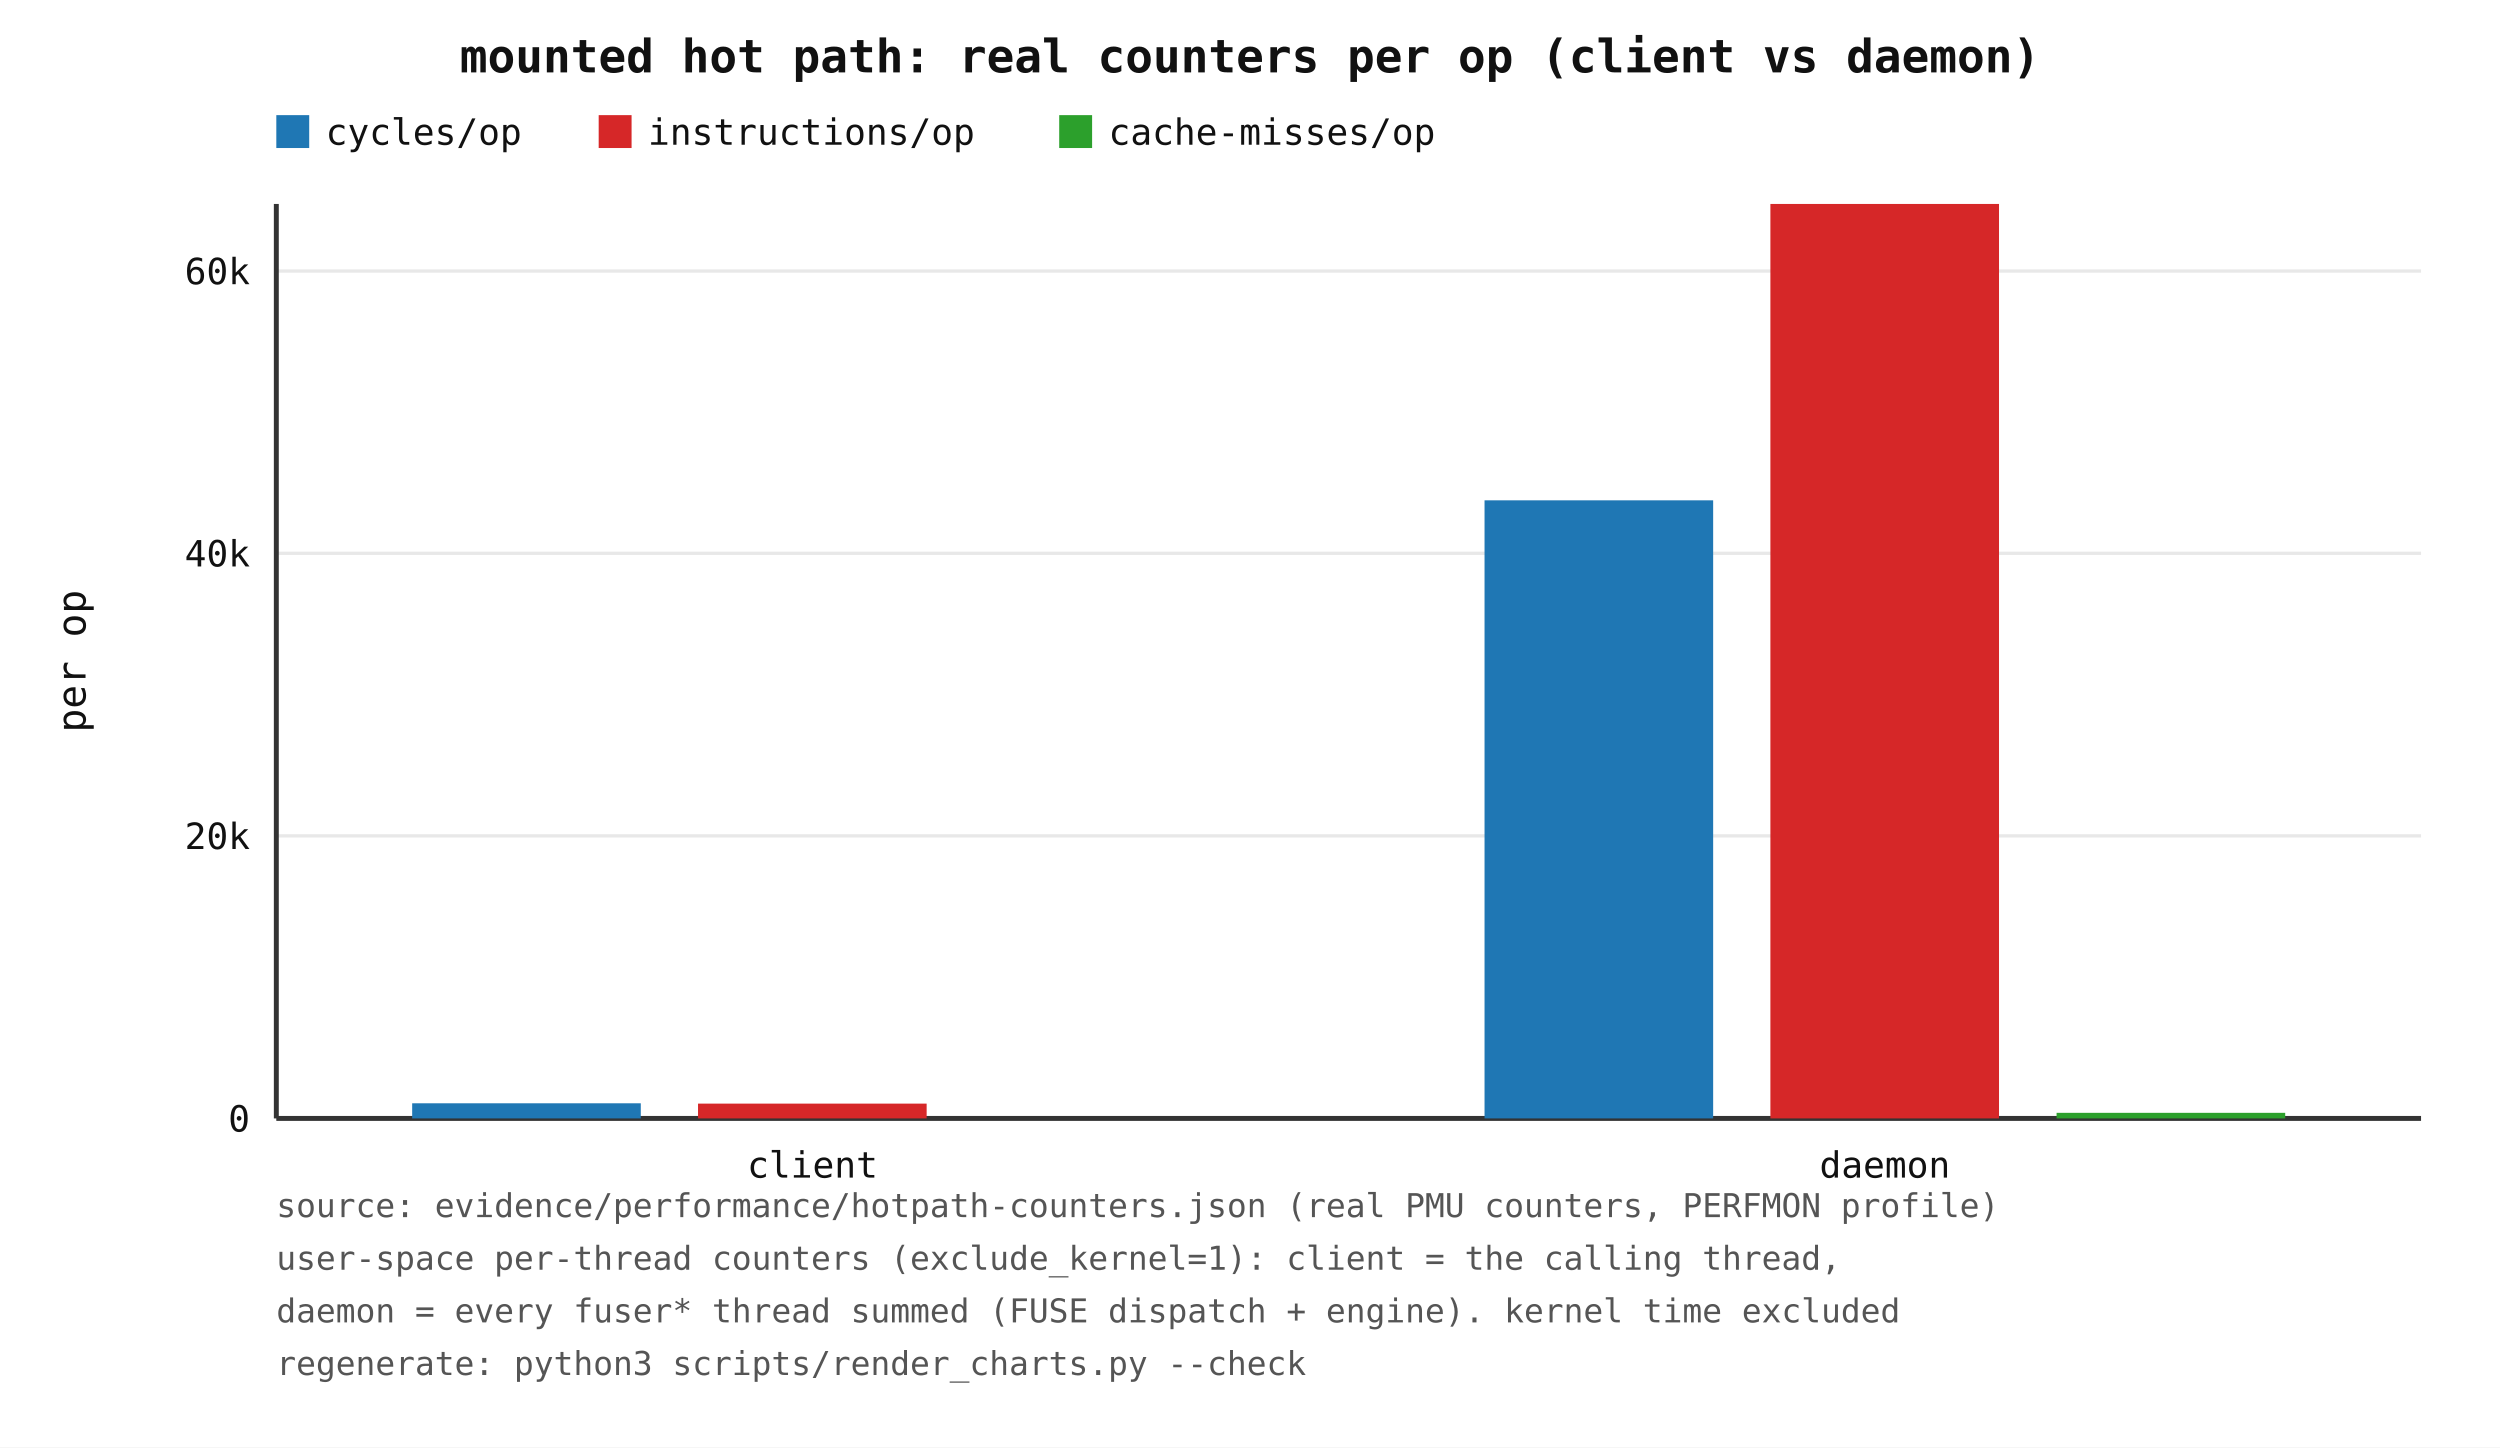
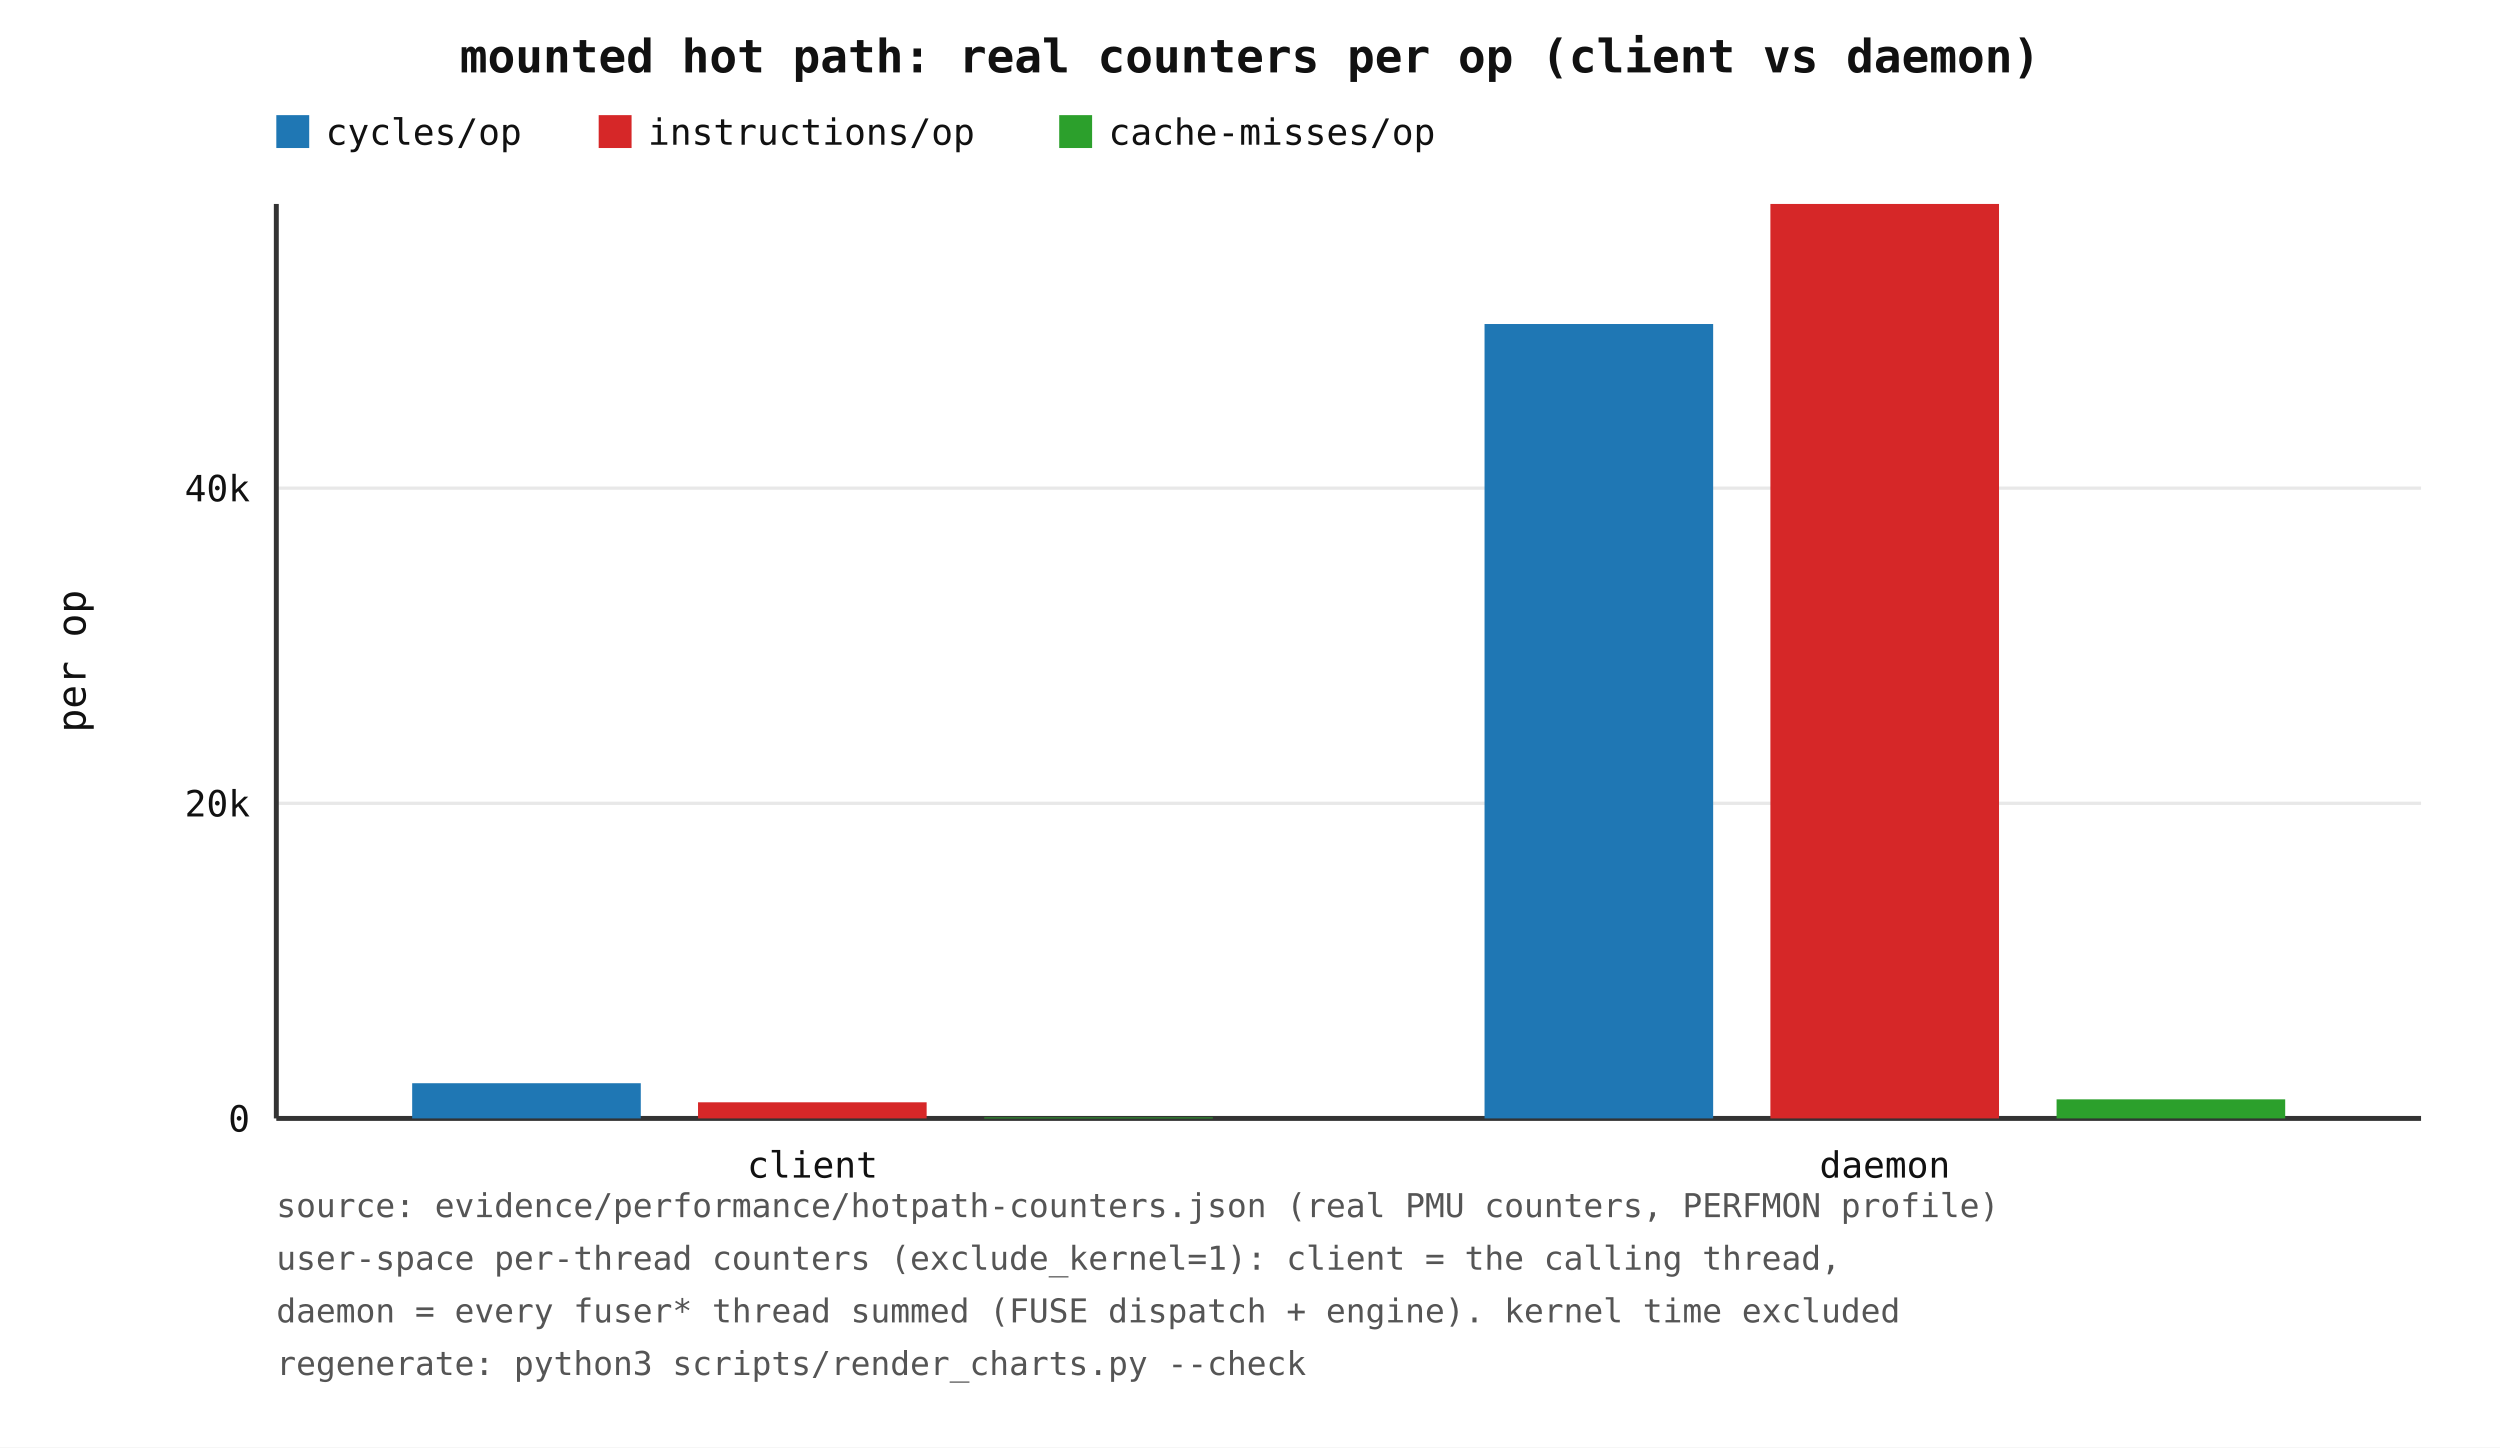
<svg xmlns="http://www.w3.org/2000/svg" width="760" height="440" viewBox="0 0 760 440" font-family="monospace">
  <rect x="0" y="0" width="760" height="440" fill="#ffffff" />
  <text x="380.0" y="22.0" fill="#111111" font-size="14" text-anchor="middle" font-weight="bold">mounted hot path: real counters per op (client vs daemon)</text>
  <line x1="84.0" y1="340.0" x2="736.0" y2="340.0" stroke="#e8e8e8" stroke-width="1" />
  <text x="76.0" y="344.0" fill="#111111" font-size="11" text-anchor="end">0</text>
-   <line x1="84.0" y1="254.1" x2="736.0" y2="254.1" stroke="#e8e8e8" stroke-width="1" />
-   <text x="76.0" y="258.1" fill="#111111" font-size="11" text-anchor="end">20k</text>
-   <line x1="84.0" y1="168.2" x2="736.0" y2="168.2" stroke="#e8e8e8" stroke-width="1" />
-   <text x="76.0" y="172.2" fill="#111111" font-size="11" text-anchor="end">40k</text>
-   <line x1="84.0" y1="82.4" x2="736.0" y2="82.4" stroke="#e8e8e8" stroke-width="1" />
-   <text x="76.0" y="86.4" fill="#111111" font-size="11" text-anchor="end">60k</text>
+   <line x1="84.0" y1="244.2" x2="736.0" y2="244.2" stroke="#e8e8e8" stroke-width="1" />
+   <text x="76.0" y="248.2" fill="#111111" font-size="11" text-anchor="end">20k</text>
+   <line x1="84.0" y1="148.4" x2="736.0" y2="148.4" stroke="#e8e8e8" stroke-width="1" />
+   <text x="76.0" y="152.4" fill="#111111" font-size="11" text-anchor="end">40k</text>
  <line x1="84.0" y1="62.0" x2="84.0" y2="340.0" stroke="#333333" stroke-width="1.5" />
  <line x1="84.0" y1="340.0" x2="736.0" y2="340.0" stroke="#333333" stroke-width="1.5" />
  <text x="26.0" y="201.0" fill="#111111" font-size="12" text-anchor="middle" transform="rotate(-90 26.0 201.0)">per op</text>
-   <rect x="125.3" y="335.4" width="69.5" height="4.6" fill="#1f77b4" />
-   <rect x="212.2" y="335.5" width="69.5" height="4.5" fill="#d62728" />
-   <rect x="299.2" y="340.0" width="69.5" height="0.0" fill="#2ca02c" />
+   <rect x="125.3" y="329.3" width="69.5" height="10.7" fill="#1f77b4" />
+   <rect x="212.2" y="335.1" width="69.5" height="4.9" fill="#d62728" />
+   <rect x="299.2" y="339.7" width="69.5" height="0.3" fill="#2ca02c" />
  <text x="247.0" y="358.0" fill="#111111" font-size="11" text-anchor="middle">client</text>
-   <rect x="451.3" y="152.1" width="69.5" height="187.9" fill="#1f77b4" />
+   <rect x="451.3" y="98.5" width="69.5" height="241.5" fill="#1f77b4" />
  <rect x="538.2" y="62.0" width="69.5" height="278.0" fill="#d62728" />
-   <rect x="625.2" y="338.3" width="69.5" height="1.7" fill="#2ca02c" />
+   <rect x="625.2" y="334.2" width="69.5" height="5.8" fill="#2ca02c" />
  <text x="573.0" y="358.0" fill="#111111" font-size="11" text-anchor="middle">daemon</text>
  <rect x="84.0" y="35.0" width="10" height="10" fill="#1f77b4" />
  <text x="99.0" y="44.0" fill="#111111" font-size="11" text-anchor="start">cycles/op</text>
  <rect x="182.0" y="35.0" width="10" height="10" fill="#d62728" />
  <text x="197.0" y="44.0" fill="#111111" font-size="11" text-anchor="start">instructions/op</text>
  <rect x="322.0" y="35.0" width="10" height="10" fill="#2ca02c" />
  <text x="337.0" y="44.0" fill="#111111" font-size="11" text-anchor="start">cache-misses/op</text>
  <text x="84.0" y="370.0" fill="#555555" font-size="10" text-anchor="start">source: evidence/performance/hotpath-counters.json (real PMU counters, PERFMON profile)</text>
  <text x="84.0" y="386.0" fill="#555555" font-size="10" text-anchor="start">user-space per-thread counters (exclude_kernel=1): client = the calling thread,</text>
  <text x="84.0" y="402.0" fill="#555555" font-size="10" text-anchor="start">daemon = every fuser* thread summed (FUSE dispatch + engine). kernel time excluded</text>
  <text x="84.0" y="418.0" fill="#555555" font-size="10" text-anchor="start">regenerate: python3 scripts/render_charts.py --check</text>
</svg>
